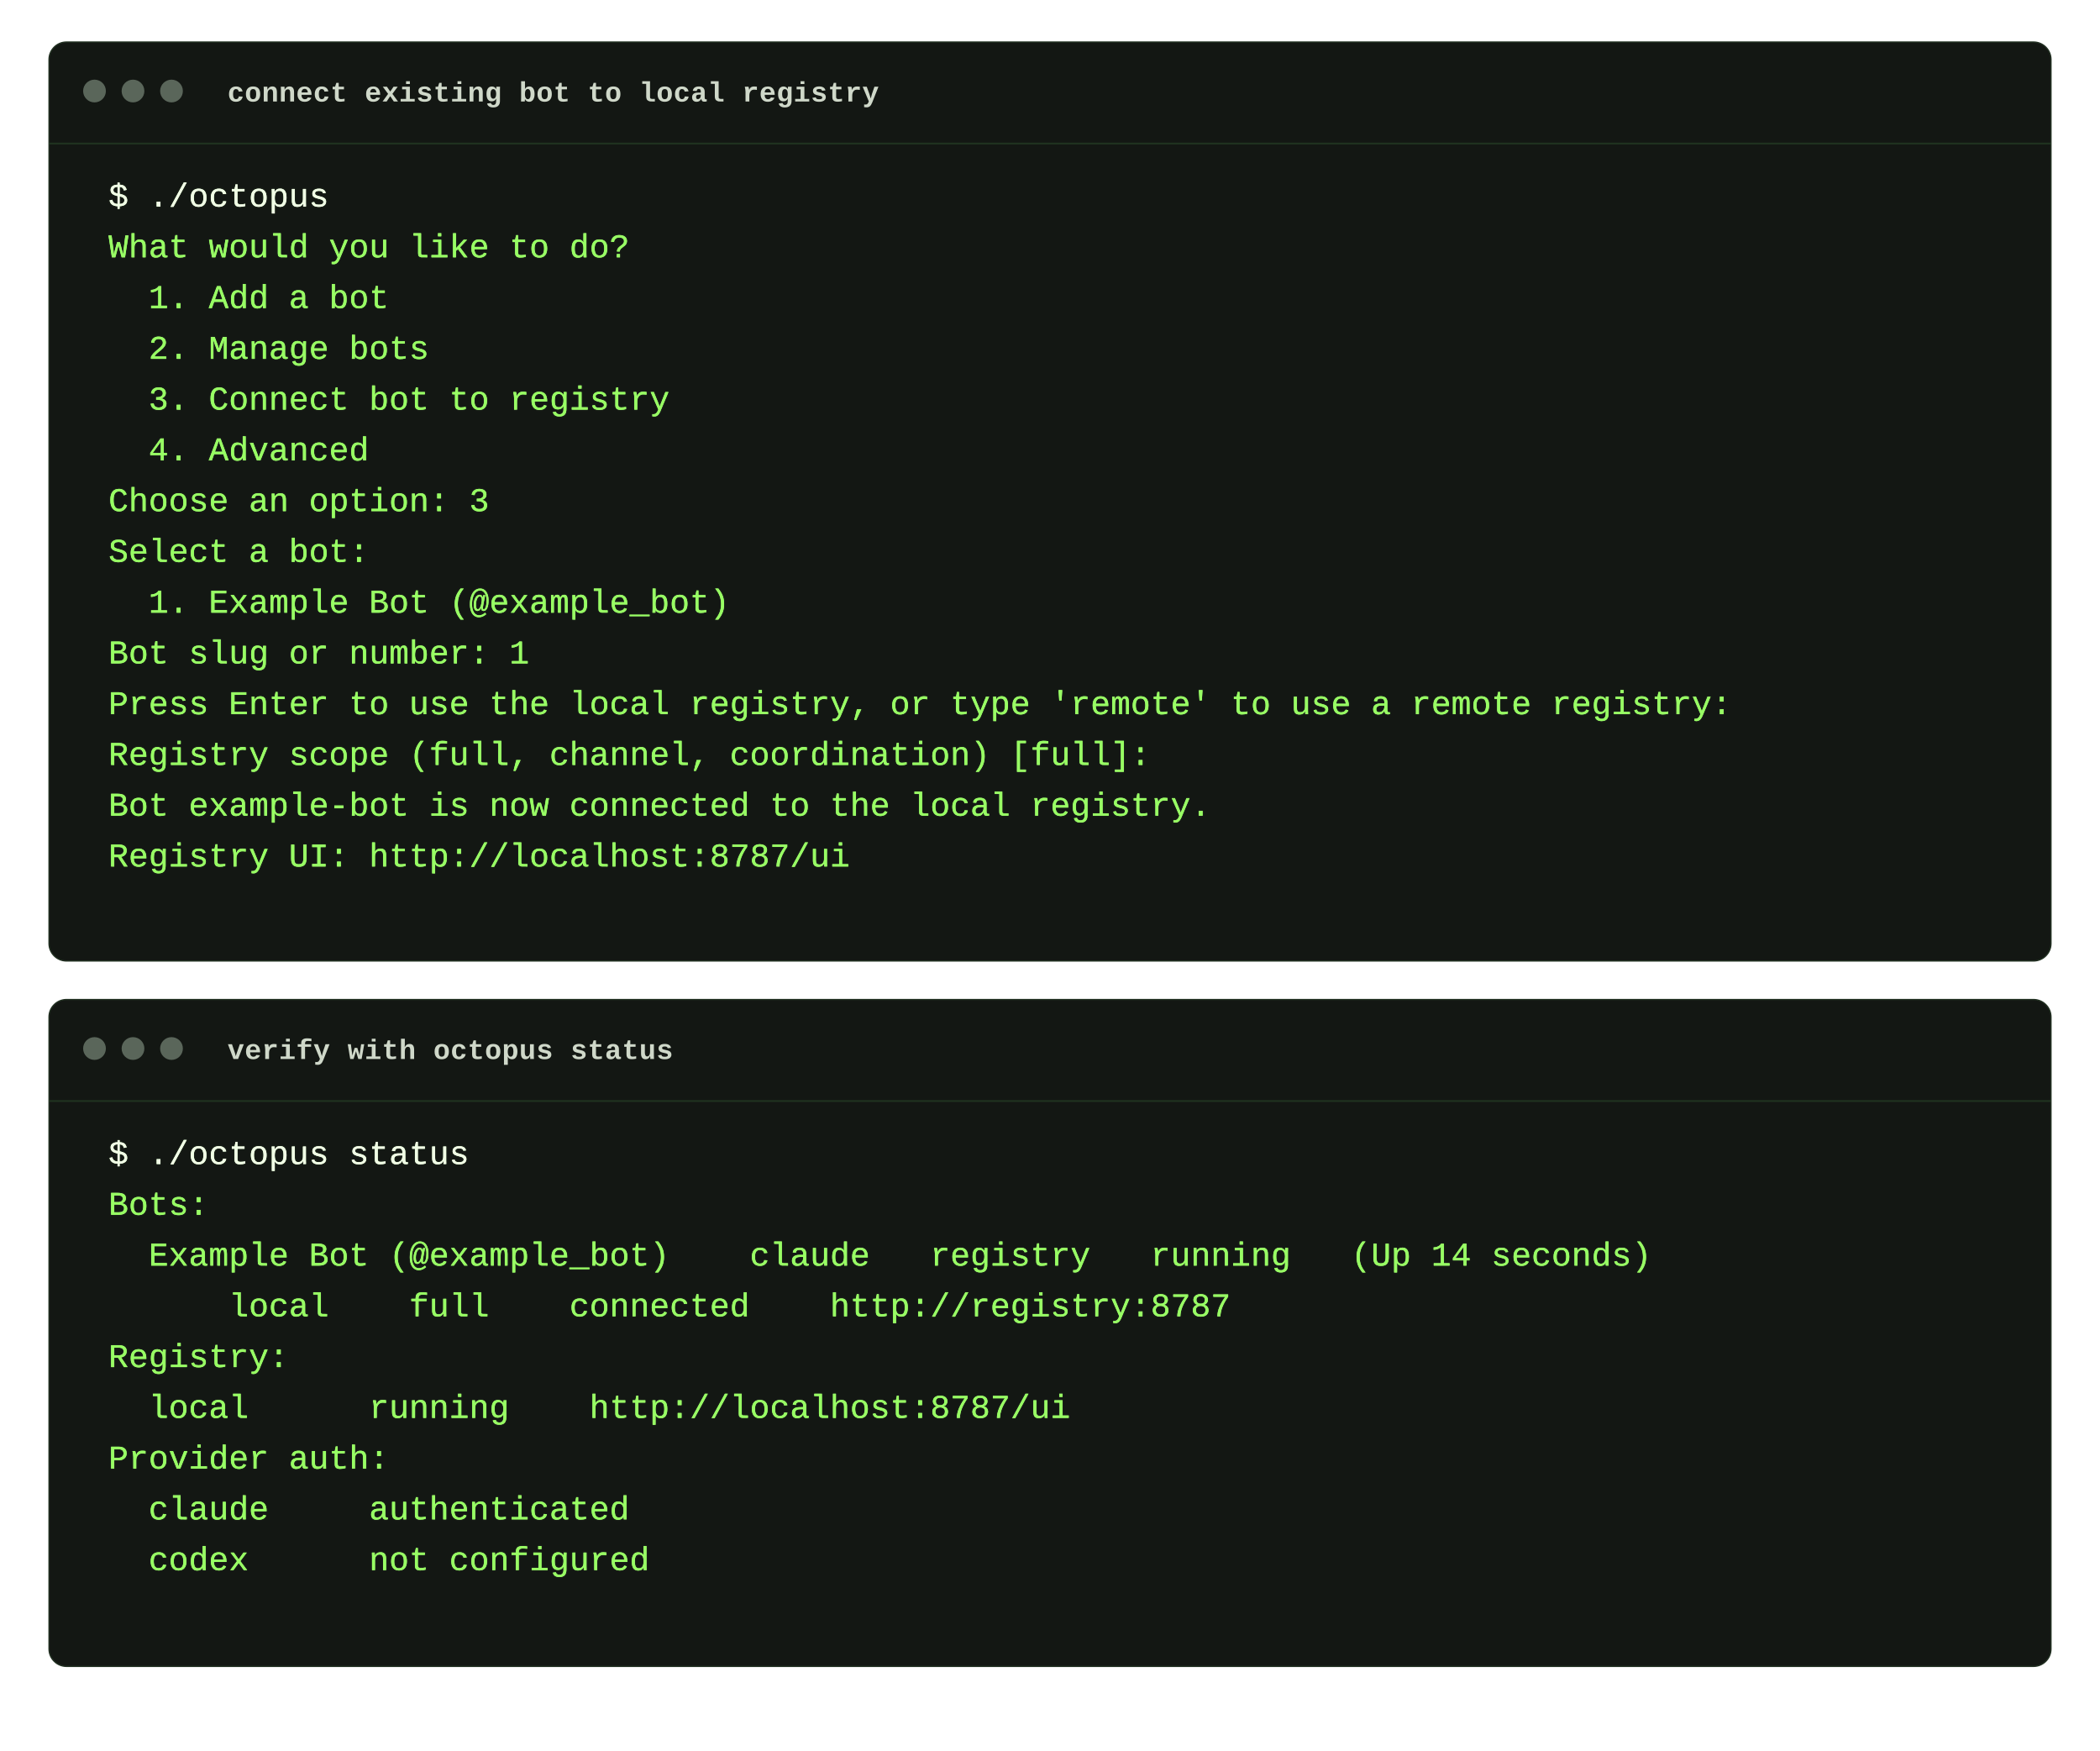
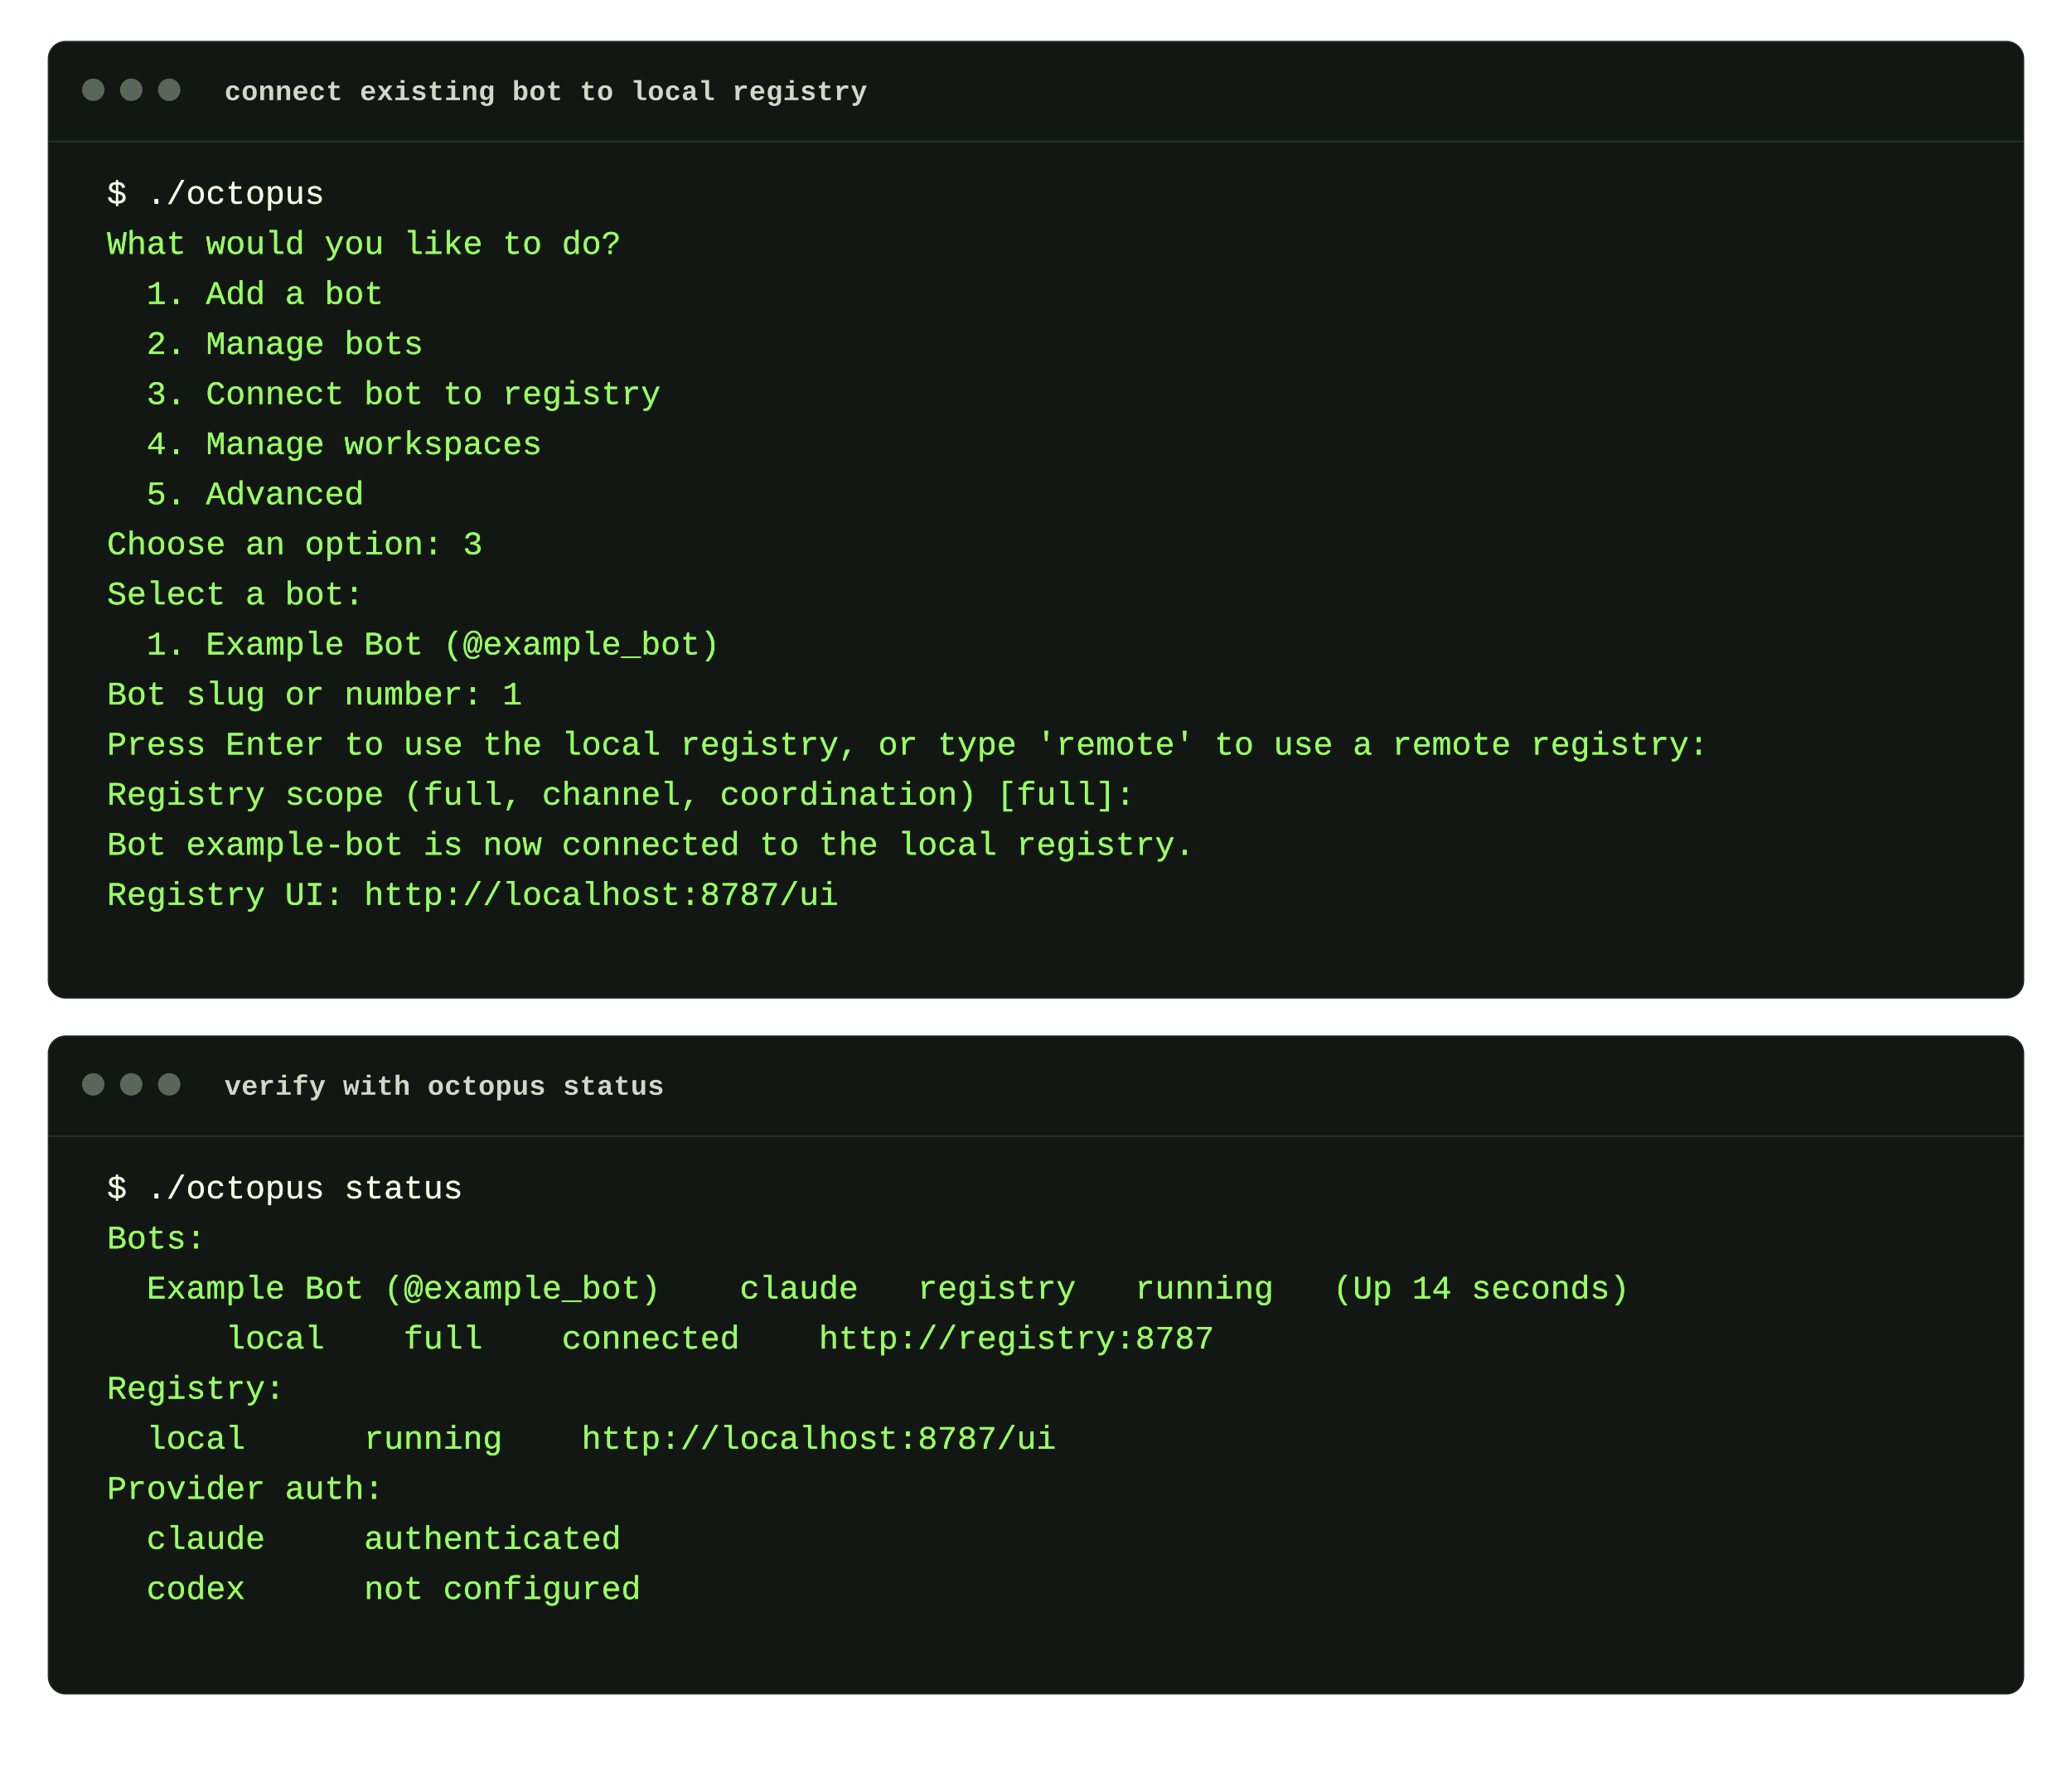
- <svg xmlns="http://www.w3.org/2000/svg" width="1200" height="1000" viewBox="0 0 1200 1000" role="img" aria-labelledby="title desc">
+ <svg xmlns="http://www.w3.org/2000/svg" width="1200" height="1029" viewBox="0 0 1200 1029" role="img" aria-labelledby="title desc">
  <style>
    .panel { fill: #131713; stroke: #223122; stroke-width: 0.7; }
    .rule { stroke: #274227; stroke-width: 1; opacity: 0.65; }
    .dot { fill: #5a665a; }
    .label { fill: #cfd8c9; font: 600 16px "IBM Plex Mono", "SFMono-Regular", Menlo, Monaco, Consolas, "Liberation Mono", monospace; letter-spacing: 0.2px; }
    .line { fill: #98ff64; font: 19px "IBM Plex Mono", "SFMono-Regular", Menlo, Monaco, Consolas, "Liberation Mono", monospace; letter-spacing: 0.05px; }
    .glow-copy { opacity: 0.42; filter: url(#crt-glow); }
    .prompt { fill: #f1ffe6; }
  </style>
  <defs>
    <filter id="crt-glow" x="-20%" y="-20%" width="140%" height="140%">
      <feGaussianBlur stdDeviation="0.6" result="blur" />
      <feColorMatrix in="blur" type="matrix" values="0 0 0 0 0.55 0 0 0 0 1 0 0 0 0 0.35 0 0 0 0.45 0" result="glow" />
      <feMerge>
        <feMergeNode in="glow" />
      </feMerge>
    </filter>
  </defs>
  <g transform="translate(28 24)">
-     <rect class="panel" x="0" y="0" width="1144" height="525" rx="10" />
+     <rect class="panel" x="0" y="0" width="1144" height="554" rx="10" />
    <circle class="dot" cx="26" cy="28" r="6.5" />
    <circle class="dot" cx="48" cy="28" r="6.5" />
    <circle class="dot" cx="70" cy="28" r="6.5" />
    <text class="label" x="102" y="34">connect existing bot to local registry</text>
    <line class="rule" x1="0" y1="58" x2="1144" y2="58" />
    <g id="copy-connect-local">
      <text class="line" xml:space="preserve">
        <tspan class="prompt" x="34" y="94">$ ./octopus</tspan>
        <tspan x="34" dy="29">What would you like to do?</tspan>
        <tspan x="34" dy="29">  1. Add a bot</tspan>
        <tspan x="34" dy="29">  2. Manage bots</tspan>
        <tspan x="34" dy="29">  3. Connect bot to registry</tspan>
-         <tspan x="34" dy="29">  4. Advanced</tspan>
+         <tspan x="34" dy="29">  4. Manage workspaces</tspan>
+         <tspan x="34" dy="29">  5. Advanced</tspan>
        <tspan x="34" dy="29">Choose an option: 3</tspan>
        <tspan x="34" dy="29" />
        <tspan x="34" dy="29">Select a bot:</tspan>
        <tspan x="34" dy="29">  1. Example Bot (@example_bot)</tspan>
        <tspan x="34" dy="29">Bot slug or number: 1</tspan>
        <tspan x="34" dy="29">Press Enter to use the local registry, or type 'remote' to use a remote registry:</tspan>
        <tspan x="34" dy="29">Registry scope (full, channel, coordination) [full]:</tspan>
        <tspan x="34" dy="29">Bot example-bot is now connected to the local registry.</tspan>
        <tspan x="34" dy="29">Registry UI: http://localhost:8787/ui</tspan>
      </text>
    </g>
    <use href="#copy-connect-local" class="glow-copy" />
    <use href="#copy-connect-local" />
-     <rect class="panel" x="0" y="547" width="1144" height="381" rx="10" />
-     <circle class="dot" cx="26" cy="575" r="6.5" />
-     <circle class="dot" cx="48" cy="575" r="6.5" />
-     <circle class="dot" cx="70" cy="575" r="6.5" />
-     <text class="label" x="102" y="581">verify with octopus status</text>
-     <line class="rule" x1="0" y1="605" x2="1144" y2="605" />
+     <rect class="panel" x="0" y="576" width="1144" height="381" rx="10" />
+     <circle class="dot" cx="26" cy="604" r="6.5" />
+     <circle class="dot" cx="48" cy="604" r="6.5" />
+     <circle class="dot" cx="70" cy="604" r="6.5" />
+     <text class="label" x="102" y="610">verify with octopus status</text>
+     <line class="rule" x1="0" y1="634" x2="1144" y2="634" />
    <g id="copy-connect-local-status">
      <text class="line" xml:space="preserve">
-         <tspan class="prompt" x="34" y="641">$ ./octopus status</tspan>
+         <tspan class="prompt" x="34" y="670">$ ./octopus status</tspan>
        <tspan x="34" dy="29">Bots:</tspan>
        <tspan x="34" dy="29">  Example Bot (@example_bot)    claude   registry   running   (Up 14 seconds)</tspan>
        <tspan x="34" dy="29">      local    full    connected    http://registry:8787</tspan>
        <tspan x="34" dy="29" />
        <tspan x="34" dy="29">Registry:</tspan>
        <tspan x="34" dy="29">  local      running    http://localhost:8787/ui</tspan>
        <tspan x="34" dy="29" />
        <tspan x="34" dy="29">Provider auth:</tspan>
        <tspan x="34" dy="29">  claude     authenticated</tspan>
        <tspan x="34" dy="29">  codex      not configured</tspan>
      </text>
    </g>
    <use href="#copy-connect-local-status" class="glow-copy" />
    <use href="#copy-connect-local-status" />
  </g>
</svg>
